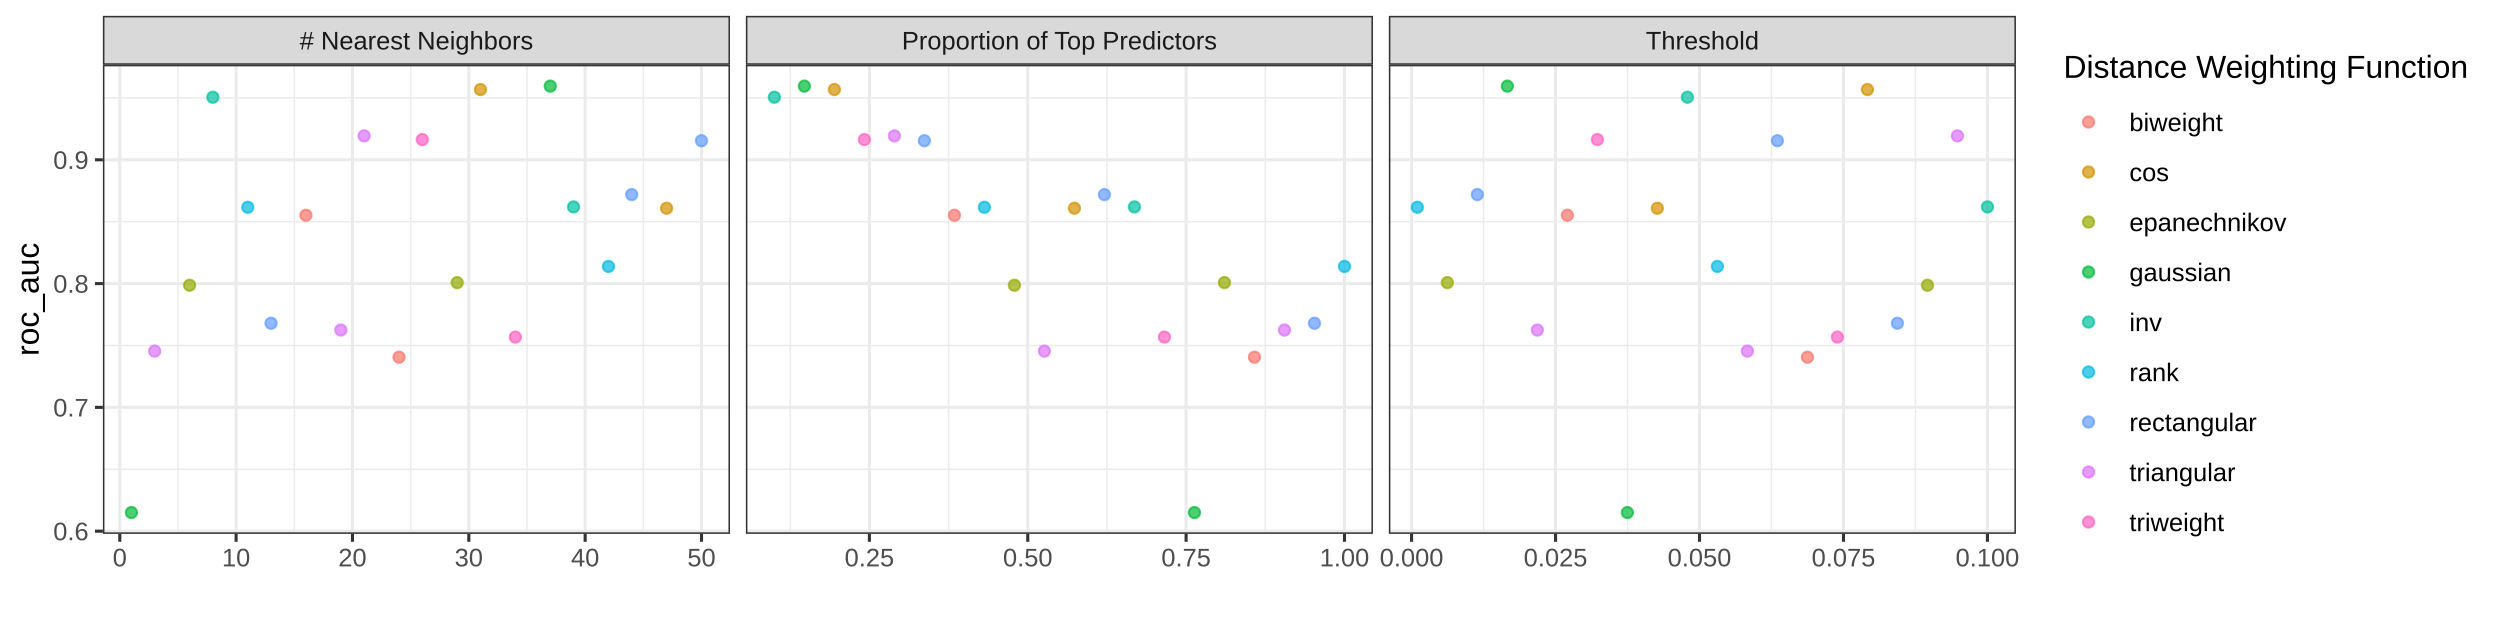
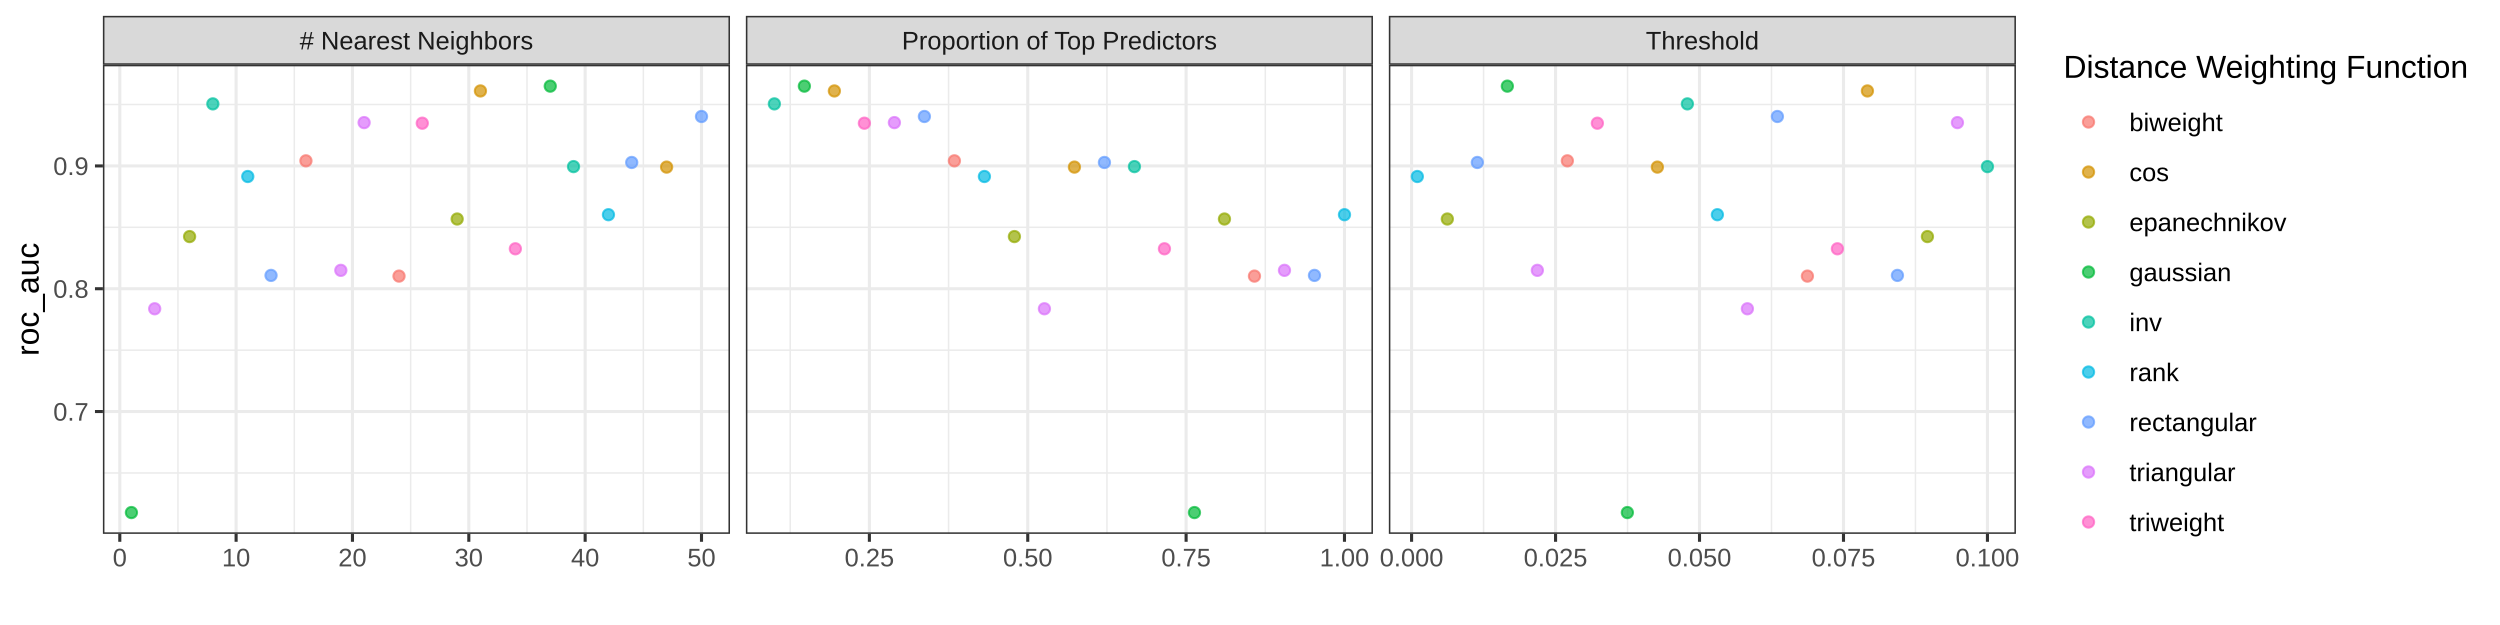
<svg xmlns="http://www.w3.org/2000/svg" width="864.00pt" height="216.00pt" viewBox="0 0 864.00 216.00">
  <g class="svglite">
    <defs>
      <style type="text/css">
    .svglite line, .svglite polyline, .svglite polygon, .svglite path, .svglite rect, .svglite circle {
      fill: none;
      stroke: #000000;
      stroke-linecap: round;
      stroke-linejoin: round;
      stroke-miterlimit: 10.00;
    }
    .svglite text {
      white-space: pre;
    }
    .svglite g.glyphgroup path {
      fill: inherit;
      stroke: none;
    }
  </style>
    </defs>
    <rect width="100%" height="100%" style="stroke: none; fill: none;" />
    <defs>
      <clipPath id="cpMC4wMHw4NjQuMDB8MC4wMHwyMTYuMDA=">
        <rect x="0.00" y="0.00" width="864.00" height="216.00" />
      </clipPath>
    </defs>
    <g clip-path="url(#cpMC4wMHw4NjQuMDB8MC4wMHwyMTYuMDA=)">
      <rect x="0.00" y="0.00" width="864.00" height="216.00" style="stroke-width: 1.07; stroke: #FFFFFF; fill: #FFFFFF;" />
    </g>
    <defs>
      <clipPath id="cpMzUuNTZ8MjUyLjI5fDIyLjQwfDE4NC41MA==">
        <rect x="35.56" y="22.40" width="216.73" height="162.11" />
      </clipPath>
    </defs>
    <g clip-path="url(#cpMzUuNTZ8MjUyLjI5fDIyLjQwfDE4NC41MA==)">
      <rect x="35.56" y="22.40" width="216.73" height="162.11" style="stroke-width: 1.07; stroke: none; fill: #FFFFFF;" />
-       <polyline points="35.56,162.18 252.29,162.18 " style="stroke-width: 0.53; stroke: #EBEBEB; stroke-linecap: butt;" />
-       <polyline points="35.56,119.40 252.29,119.40 " style="stroke-width: 0.53; stroke: #EBEBEB; stroke-linecap: butt;" />
-       <polyline points="35.56,76.62 252.29,76.62 " style="stroke-width: 0.53; stroke: #EBEBEB; stroke-linecap: butt;" />
-       <polyline points="35.56,33.84 252.29,33.84 " style="stroke-width: 0.53; stroke: #EBEBEB; stroke-linecap: butt;" />
+       <polyline points="35.56,163.46 252.29,163.46 " style="stroke-width: 0.53; stroke: #EBEBEB; stroke-linecap: butt;" />
+       <polyline points="35.56,121.01 252.29,121.01 " style="stroke-width: 0.53; stroke: #EBEBEB; stroke-linecap: butt;" />
+       <polyline points="35.56,78.56 252.29,78.56 " style="stroke-width: 0.53; stroke: #EBEBEB; stroke-linecap: butt;" />
+       <polyline points="35.56,36.11 252.29,36.11 " style="stroke-width: 0.53; stroke: #EBEBEB; stroke-linecap: butt;" />
      <polyline points="61.50,184.50 61.50,22.40 " style="stroke-width: 0.53; stroke: #EBEBEB; stroke-linecap: butt;" />
      <polyline points="101.71,184.50 101.71,22.40 " style="stroke-width: 0.53; stroke: #EBEBEB; stroke-linecap: butt;" />
      <polyline points="141.92,184.50 141.92,22.40 " style="stroke-width: 0.53; stroke: #EBEBEB; stroke-linecap: butt;" />
      <polyline points="182.13,184.50 182.13,22.40 " style="stroke-width: 0.53; stroke: #EBEBEB; stroke-linecap: butt;" />
      <polyline points="222.34,184.50 222.34,22.40 " style="stroke-width: 0.53; stroke: #EBEBEB; stroke-linecap: butt;" />
-       <polyline points="35.56,183.57 252.29,183.57 " style="stroke-width: 1.07; stroke: #EBEBEB; stroke-linecap: butt;" />
-       <polyline points="35.56,140.79 252.29,140.79 " style="stroke-width: 1.07; stroke: #EBEBEB; stroke-linecap: butt;" />
-       <polyline points="35.56,98.01 252.29,98.01 " style="stroke-width: 1.07; stroke: #EBEBEB; stroke-linecap: butt;" />
-       <polyline points="35.56,55.23 252.29,55.23 " style="stroke-width: 1.07; stroke: #EBEBEB; stroke-linecap: butt;" />
+       <polyline points="35.56,142.23 252.29,142.23 " style="stroke-width: 1.07; stroke: #EBEBEB; stroke-linecap: butt;" />
+       <polyline points="35.56,99.78 252.29,99.78 " style="stroke-width: 1.07; stroke: #EBEBEB; stroke-linecap: butt;" />
+       <polyline points="35.56,57.34 252.29,57.34 " style="stroke-width: 1.07; stroke: #EBEBEB; stroke-linecap: butt;" />
      <polyline points="41.40,184.50 41.40,22.40 " style="stroke-width: 1.07; stroke: #EBEBEB; stroke-linecap: butt;" />
      <polyline points="81.60,184.50 81.60,22.40 " style="stroke-width: 1.07; stroke: #EBEBEB; stroke-linecap: butt;" />
      <polyline points="121.81,184.50 121.81,22.40 " style="stroke-width: 1.07; stroke: #EBEBEB; stroke-linecap: butt;" />
      <polyline points="162.02,184.50 162.02,22.40 " style="stroke-width: 1.07; stroke: #EBEBEB; stroke-linecap: butt;" />
      <polyline points="202.23,184.50 202.23,22.40 " style="stroke-width: 1.07; stroke: #EBEBEB; stroke-linecap: butt;" />
      <polyline points="242.44,184.50 242.44,22.40 " style="stroke-width: 1.07; stroke: #EBEBEB; stroke-linecap: butt;" />
-       <circle cx="73.56" cy="33.60" r="1.95" style="stroke-width: 0.71; stroke: #00C19F; stroke-opacity: 0.70; fill: #00C19F; fill-opacity: 0.70;" />
+       <circle cx="73.56" cy="35.90" r="1.95" style="stroke-width: 0.71; stroke: #00C19F; stroke-opacity: 0.70; fill: #00C19F; fill-opacity: 0.70;" />
      <circle cx="190.17" cy="29.77" r="1.95" style="stroke-width: 0.71; stroke: #00BA38; stroke-opacity: 0.70; fill: #00BA38; fill-opacity: 0.70;" />
-       <circle cx="166.04" cy="30.94" r="1.95" style="stroke-width: 0.71; stroke: #D39200; stroke-opacity: 0.70; fill: #D39200; fill-opacity: 0.70;" />
-       <circle cx="145.94" cy="48.23" r="1.95" style="stroke-width: 0.71; stroke: #FF61C3; stroke-opacity: 0.70; fill: #FF61C3; fill-opacity: 0.70;" />
-       <circle cx="125.84" cy="46.96" r="1.95" style="stroke-width: 0.71; stroke: #DB72FB; stroke-opacity: 0.70; fill: #DB72FB; fill-opacity: 0.70;" />
-       <circle cx="242.44" cy="48.63" r="1.95" style="stroke-width: 0.71; stroke: #619CFF; stroke-opacity: 0.70; fill: #619CFF; fill-opacity: 0.70;" />
-       <circle cx="105.73" cy="74.38" r="1.95" style="stroke-width: 0.71; stroke: #F8766D; stroke-opacity: 0.70; fill: #F8766D; fill-opacity: 0.70;" />
-       <circle cx="85.63" cy="71.63" r="1.95" style="stroke-width: 0.71; stroke: #00B9E3; stroke-opacity: 0.70; fill: #00B9E3; fill-opacity: 0.70;" />
-       <circle cx="65.52" cy="98.58" r="1.95" style="stroke-width: 0.71; stroke: #93AA00; stroke-opacity: 0.70; fill: #93AA00; fill-opacity: 0.70;" />
-       <circle cx="53.46" cy="121.34" r="1.95" style="stroke-width: 0.71; stroke: #DB72FB; stroke-opacity: 0.70; fill: #DB72FB; fill-opacity: 0.70;" />
-       <circle cx="230.38" cy="71.96" r="1.95" style="stroke-width: 0.71; stroke: #D39200; stroke-opacity: 0.70; fill: #D39200; fill-opacity: 0.70;" />
-       <circle cx="218.32" cy="67.25" r="1.95" style="stroke-width: 0.71; stroke: #619CFF; stroke-opacity: 0.70; fill: #619CFF; fill-opacity: 0.70;" />
-       <circle cx="198.21" cy="71.51" r="1.95" style="stroke-width: 0.71; stroke: #00C19F; stroke-opacity: 0.70; fill: #00C19F; fill-opacity: 0.70;" />
-       <circle cx="178.11" cy="116.50" r="1.95" style="stroke-width: 0.71; stroke: #FF61C3; stroke-opacity: 0.70; fill: #FF61C3; fill-opacity: 0.70;" />
+       <circle cx="166.04" cy="31.43" r="1.95" style="stroke-width: 0.71; stroke: #D39200; stroke-opacity: 0.70; fill: #D39200; fill-opacity: 0.70;" />
+       <circle cx="145.94" cy="42.58" r="1.95" style="stroke-width: 0.71; stroke: #FF61C3; stroke-opacity: 0.70; fill: #FF61C3; fill-opacity: 0.70;" />
+       <circle cx="125.84" cy="42.37" r="1.95" style="stroke-width: 0.71; stroke: #DB72FB; stroke-opacity: 0.70; fill: #DB72FB; fill-opacity: 0.70;" />
+       <circle cx="242.44" cy="40.26" r="1.95" style="stroke-width: 0.71; stroke: #619CFF; stroke-opacity: 0.70; fill: #619CFF; fill-opacity: 0.70;" />
+       <circle cx="105.73" cy="55.58" r="1.95" style="stroke-width: 0.71; stroke: #F8766D; stroke-opacity: 0.70; fill: #F8766D; fill-opacity: 0.70;" />
+       <circle cx="85.63" cy="61.00" r="1.95" style="stroke-width: 0.71; stroke: #00B9E3; stroke-opacity: 0.70; fill: #00B9E3; fill-opacity: 0.70;" />
+       <circle cx="65.52" cy="81.76" r="1.95" style="stroke-width: 0.71; stroke: #93AA00; stroke-opacity: 0.70; fill: #93AA00; fill-opacity: 0.70;" />
+       <circle cx="53.46" cy="106.71" r="1.95" style="stroke-width: 0.71; stroke: #DB72FB; stroke-opacity: 0.70; fill: #DB72FB; fill-opacity: 0.70;" />
+       <circle cx="230.38" cy="57.75" r="1.95" style="stroke-width: 0.71; stroke: #D39200; stroke-opacity: 0.70; fill: #D39200; fill-opacity: 0.70;" />
+       <circle cx="218.32" cy="56.15" r="1.95" style="stroke-width: 0.71; stroke: #619CFF; stroke-opacity: 0.70; fill: #619CFF; fill-opacity: 0.70;" />
+       <circle cx="198.21" cy="57.58" r="1.95" style="stroke-width: 0.71; stroke: #00C19F; stroke-opacity: 0.70; fill: #00C19F; fill-opacity: 0.70;" />
+       <circle cx="178.11" cy="85.98" r="1.95" style="stroke-width: 0.71; stroke: #FF61C3; stroke-opacity: 0.70; fill: #FF61C3; fill-opacity: 0.70;" />
      <circle cx="45.42" cy="177.14" r="1.95" style="stroke-width: 0.71; stroke: #00BA38; stroke-opacity: 0.70; fill: #00BA38; fill-opacity: 0.70;" />
-       <circle cx="158.00" cy="97.67" r="1.95" style="stroke-width: 0.71; stroke: #93AA00; stroke-opacity: 0.70; fill: #93AA00; fill-opacity: 0.70;" />
-       <circle cx="137.90" cy="123.45" r="1.95" style="stroke-width: 0.71; stroke: #F8766D; stroke-opacity: 0.70; fill: #F8766D; fill-opacity: 0.70;" />
-       <circle cx="117.79" cy="114.06" r="1.95" style="stroke-width: 0.71; stroke: #DB72FB; stroke-opacity: 0.70; fill: #DB72FB; fill-opacity: 0.70;" />
-       <circle cx="93.67" cy="111.71" r="1.95" style="stroke-width: 0.71; stroke: #619CFF; stroke-opacity: 0.70; fill: #619CFF; fill-opacity: 0.70;" />
-       <circle cx="210.28" cy="92.08" r="1.95" style="stroke-width: 0.71; stroke: #00B9E3; stroke-opacity: 0.70; fill: #00B9E3; fill-opacity: 0.70;" />
+       <circle cx="158.00" cy="75.69" r="1.95" style="stroke-width: 0.71; stroke: #93AA00; stroke-opacity: 0.70; fill: #93AA00; fill-opacity: 0.70;" />
+       <circle cx="137.90" cy="95.42" r="1.95" style="stroke-width: 0.71; stroke: #F8766D; stroke-opacity: 0.70; fill: #F8766D; fill-opacity: 0.70;" />
+       <circle cx="117.79" cy="93.43" r="1.95" style="stroke-width: 0.71; stroke: #DB72FB; stroke-opacity: 0.70; fill: #DB72FB; fill-opacity: 0.70;" />
+       <circle cx="93.67" cy="95.18" r="1.95" style="stroke-width: 0.71; stroke: #619CFF; stroke-opacity: 0.70; fill: #619CFF; fill-opacity: 0.70;" />
+       <circle cx="210.28" cy="74.20" r="1.95" style="stroke-width: 0.71; stroke: #00B9E3; stroke-opacity: 0.70; fill: #00B9E3; fill-opacity: 0.70;" />
      <rect x="35.56" y="22.40" width="216.73" height="162.11" style="stroke-width: 1.07; stroke: #333333;" />
    </g>
    <g clip-path="url(#cpMC4wMHw4NjQuMDB8MC4wMHwyMTYuMDA=)">
</g>
    <defs>
      <clipPath id="cpMjU3Ljc3fDQ3NC41MHwyMi40MHwxODQuNTA=">
        <rect x="257.77" y="22.40" width="216.73" height="162.11" />
      </clipPath>
    </defs>
    <g clip-path="url(#cpMjU3Ljc3fDQ3NC41MHwyMi40MHwxODQuNTA=)">
      <rect x="257.77" y="22.40" width="216.73" height="162.11" style="stroke-width: 1.07; stroke: none; fill: #FFFFFF;" />
-       <polyline points="257.77,162.18 474.50,162.18 " style="stroke-width: 0.53; stroke: #EBEBEB; stroke-linecap: butt;" />
-       <polyline points="257.77,119.40 474.50,119.40 " style="stroke-width: 0.53; stroke: #EBEBEB; stroke-linecap: butt;" />
-       <polyline points="257.77,76.62 474.50,76.62 " style="stroke-width: 0.53; stroke: #EBEBEB; stroke-linecap: butt;" />
-       <polyline points="257.77,33.84 474.50,33.84 " style="stroke-width: 0.53; stroke: #EBEBEB; stroke-linecap: butt;" />
+       <polyline points="257.77,163.46 474.50,163.46 " style="stroke-width: 0.53; stroke: #EBEBEB; stroke-linecap: butt;" />
+       <polyline points="257.77,121.01 474.50,121.01 " style="stroke-width: 0.53; stroke: #EBEBEB; stroke-linecap: butt;" />
+       <polyline points="257.77,78.56 474.50,78.56 " style="stroke-width: 0.53; stroke: #EBEBEB; stroke-linecap: butt;" />
+       <polyline points="257.77,36.11 474.50,36.11 " style="stroke-width: 0.53; stroke: #EBEBEB; stroke-linecap: butt;" />
      <polyline points="273.10,184.50 273.10,22.40 " style="stroke-width: 0.53; stroke: #EBEBEB; stroke-linecap: butt;" />
      <polyline points="327.83,184.50 327.83,22.40 " style="stroke-width: 0.53; stroke: #EBEBEB; stroke-linecap: butt;" />
      <polyline points="382.56,184.50 382.56,22.40 " style="stroke-width: 0.53; stroke: #EBEBEB; stroke-linecap: butt;" />
      <polyline points="437.29,184.50 437.29,22.40 " style="stroke-width: 0.53; stroke: #EBEBEB; stroke-linecap: butt;" />
-       <polyline points="257.77,183.57 474.50,183.57 " style="stroke-width: 1.07; stroke: #EBEBEB; stroke-linecap: butt;" />
-       <polyline points="257.77,140.79 474.50,140.79 " style="stroke-width: 1.07; stroke: #EBEBEB; stroke-linecap: butt;" />
-       <polyline points="257.77,98.01 474.50,98.01 " style="stroke-width: 1.07; stroke: #EBEBEB; stroke-linecap: butt;" />
-       <polyline points="257.77,55.23 474.50,55.23 " style="stroke-width: 1.07; stroke: #EBEBEB; stroke-linecap: butt;" />
+       <polyline points="257.77,142.23 474.50,142.23 " style="stroke-width: 1.07; stroke: #EBEBEB; stroke-linecap: butt;" />
+       <polyline points="257.77,99.78 474.50,99.78 " style="stroke-width: 1.07; stroke: #EBEBEB; stroke-linecap: butt;" />
+       <polyline points="257.77,57.34 474.50,57.34 " style="stroke-width: 1.07; stroke: #EBEBEB; stroke-linecap: butt;" />
      <polyline points="300.46,184.50 300.46,22.40 " style="stroke-width: 1.07; stroke: #EBEBEB; stroke-linecap: butt;" />
      <polyline points="355.19,184.50 355.19,22.40 " style="stroke-width: 1.07; stroke: #EBEBEB; stroke-linecap: butt;" />
      <polyline points="409.92,184.50 409.92,22.40 " style="stroke-width: 1.07; stroke: #EBEBEB; stroke-linecap: butt;" />
      <polyline points="464.65,184.50 464.65,22.40 " style="stroke-width: 1.07; stroke: #EBEBEB; stroke-linecap: butt;" />
-       <circle cx="267.62" cy="33.60" r="1.95" style="stroke-width: 0.71; stroke: #00C19F; stroke-opacity: 0.70; fill: #00C19F; fill-opacity: 0.70;" />
+       <circle cx="267.62" cy="35.90" r="1.95" style="stroke-width: 0.71; stroke: #00C19F; stroke-opacity: 0.70; fill: #00C19F; fill-opacity: 0.70;" />
      <circle cx="277.99" cy="29.77" r="1.95" style="stroke-width: 0.71; stroke: #00BA38; stroke-opacity: 0.70; fill: #00BA38; fill-opacity: 0.70;" />
-       <circle cx="288.36" cy="30.94" r="1.95" style="stroke-width: 0.71; stroke: #D39200; stroke-opacity: 0.70; fill: #D39200; fill-opacity: 0.70;" />
-       <circle cx="298.73" cy="48.23" r="1.95" style="stroke-width: 0.71; stroke: #FF61C3; stroke-opacity: 0.70; fill: #FF61C3; fill-opacity: 0.70;" />
-       <circle cx="309.10" cy="46.96" r="1.95" style="stroke-width: 0.71; stroke: #DB72FB; stroke-opacity: 0.70; fill: #DB72FB; fill-opacity: 0.70;" />
-       <circle cx="319.47" cy="48.63" r="1.95" style="stroke-width: 0.71; stroke: #619CFF; stroke-opacity: 0.70; fill: #619CFF; fill-opacity: 0.70;" />
-       <circle cx="329.84" cy="74.38" r="1.95" style="stroke-width: 0.71; stroke: #F8766D; stroke-opacity: 0.70; fill: #F8766D; fill-opacity: 0.70;" />
-       <circle cx="340.21" cy="71.63" r="1.95" style="stroke-width: 0.71; stroke: #00B9E3; stroke-opacity: 0.70; fill: #00B9E3; fill-opacity: 0.70;" />
-       <circle cx="350.58" cy="98.58" r="1.95" style="stroke-width: 0.71; stroke: #93AA00; stroke-opacity: 0.70; fill: #93AA00; fill-opacity: 0.70;" />
-       <circle cx="360.95" cy="121.34" r="1.95" style="stroke-width: 0.71; stroke: #DB72FB; stroke-opacity: 0.70; fill: #DB72FB; fill-opacity: 0.70;" />
-       <circle cx="371.32" cy="71.96" r="1.95" style="stroke-width: 0.71; stroke: #D39200; stroke-opacity: 0.70; fill: #D39200; fill-opacity: 0.70;" />
-       <circle cx="381.69" cy="67.25" r="1.95" style="stroke-width: 0.71; stroke: #619CFF; stroke-opacity: 0.70; fill: #619CFF; fill-opacity: 0.70;" />
-       <circle cx="392.06" cy="71.51" r="1.95" style="stroke-width: 0.71; stroke: #00C19F; stroke-opacity: 0.70; fill: #00C19F; fill-opacity: 0.70;" />
-       <circle cx="402.43" cy="116.50" r="1.95" style="stroke-width: 0.71; stroke: #FF61C3; stroke-opacity: 0.70; fill: #FF61C3; fill-opacity: 0.70;" />
+       <circle cx="288.36" cy="31.43" r="1.95" style="stroke-width: 0.71; stroke: #D39200; stroke-opacity: 0.70; fill: #D39200; fill-opacity: 0.70;" />
+       <circle cx="298.73" cy="42.58" r="1.95" style="stroke-width: 0.71; stroke: #FF61C3; stroke-opacity: 0.70; fill: #FF61C3; fill-opacity: 0.70;" />
+       <circle cx="309.10" cy="42.37" r="1.95" style="stroke-width: 0.71; stroke: #DB72FB; stroke-opacity: 0.70; fill: #DB72FB; fill-opacity: 0.70;" />
+       <circle cx="319.47" cy="40.26" r="1.95" style="stroke-width: 0.71; stroke: #619CFF; stroke-opacity: 0.70; fill: #619CFF; fill-opacity: 0.70;" />
+       <circle cx="329.84" cy="55.58" r="1.95" style="stroke-width: 0.71; stroke: #F8766D; stroke-opacity: 0.70; fill: #F8766D; fill-opacity: 0.70;" />
+       <circle cx="340.21" cy="61.00" r="1.95" style="stroke-width: 0.71; stroke: #00B9E3; stroke-opacity: 0.70; fill: #00B9E3; fill-opacity: 0.70;" />
+       <circle cx="350.58" cy="81.76" r="1.95" style="stroke-width: 0.71; stroke: #93AA00; stroke-opacity: 0.70; fill: #93AA00; fill-opacity: 0.70;" />
+       <circle cx="360.95" cy="106.71" r="1.95" style="stroke-width: 0.71; stroke: #DB72FB; stroke-opacity: 0.70; fill: #DB72FB; fill-opacity: 0.70;" />
+       <circle cx="371.32" cy="57.75" r="1.95" style="stroke-width: 0.71; stroke: #D39200; stroke-opacity: 0.70; fill: #D39200; fill-opacity: 0.70;" />
+       <circle cx="381.69" cy="56.15" r="1.95" style="stroke-width: 0.71; stroke: #619CFF; stroke-opacity: 0.70; fill: #619CFF; fill-opacity: 0.70;" />
+       <circle cx="392.06" cy="57.58" r="1.95" style="stroke-width: 0.71; stroke: #00C19F; stroke-opacity: 0.70; fill: #00C19F; fill-opacity: 0.70;" />
+       <circle cx="402.43" cy="85.98" r="1.95" style="stroke-width: 0.71; stroke: #FF61C3; stroke-opacity: 0.70; fill: #FF61C3; fill-opacity: 0.70;" />
      <circle cx="412.80" cy="177.14" r="1.95" style="stroke-width: 0.71; stroke: #00BA38; stroke-opacity: 0.70; fill: #00BA38; fill-opacity: 0.70;" />
-       <circle cx="423.17" cy="97.67" r="1.95" style="stroke-width: 0.71; stroke: #93AA00; stroke-opacity: 0.70; fill: #93AA00; fill-opacity: 0.70;" />
-       <circle cx="433.54" cy="123.45" r="1.95" style="stroke-width: 0.71; stroke: #F8766D; stroke-opacity: 0.70; fill: #F8766D; fill-opacity: 0.70;" />
-       <circle cx="443.91" cy="114.06" r="1.95" style="stroke-width: 0.71; stroke: #DB72FB; stroke-opacity: 0.70; fill: #DB72FB; fill-opacity: 0.70;" />
-       <circle cx="454.28" cy="111.71" r="1.95" style="stroke-width: 0.71; stroke: #619CFF; stroke-opacity: 0.70; fill: #619CFF; fill-opacity: 0.70;" />
-       <circle cx="464.65" cy="92.08" r="1.95" style="stroke-width: 0.71; stroke: #00B9E3; stroke-opacity: 0.70; fill: #00B9E3; fill-opacity: 0.70;" />
+       <circle cx="423.17" cy="75.69" r="1.95" style="stroke-width: 0.71; stroke: #93AA00; stroke-opacity: 0.70; fill: #93AA00; fill-opacity: 0.70;" />
+       <circle cx="433.54" cy="95.42" r="1.95" style="stroke-width: 0.71; stroke: #F8766D; stroke-opacity: 0.70; fill: #F8766D; fill-opacity: 0.70;" />
+       <circle cx="443.91" cy="93.43" r="1.95" style="stroke-width: 0.71; stroke: #DB72FB; stroke-opacity: 0.70; fill: #DB72FB; fill-opacity: 0.70;" />
+       <circle cx="454.28" cy="95.18" r="1.95" style="stroke-width: 0.71; stroke: #619CFF; stroke-opacity: 0.70; fill: #619CFF; fill-opacity: 0.70;" />
+       <circle cx="464.65" cy="74.20" r="1.95" style="stroke-width: 0.71; stroke: #00B9E3; stroke-opacity: 0.70; fill: #00B9E3; fill-opacity: 0.70;" />
      <rect x="257.77" y="22.40" width="216.73" height="162.11" style="stroke-width: 1.07; stroke: #333333;" />
    </g>
    <g clip-path="url(#cpMC4wMHw4NjQuMDB8MC4wMHwyMTYuMDA=)">
</g>
    <defs>
      <clipPath id="cpNDc5Ljk4fDY5Ni43MXwyMi40MHwxODQuNTA=">
        <rect x="479.98" y="22.40" width="216.73" height="162.11" />
      </clipPath>
    </defs>
    <g clip-path="url(#cpNDc5Ljk4fDY5Ni43MXwyMi40MHwxODQuNTA=)">
      <rect x="479.98" y="22.40" width="216.73" height="162.11" style="stroke-width: 1.07; stroke: none; fill: #FFFFFF;" />
-       <polyline points="479.98,162.18 696.71,162.18 " style="stroke-width: 0.53; stroke: #EBEBEB; stroke-linecap: butt;" />
-       <polyline points="479.98,119.40 696.71,119.40 " style="stroke-width: 0.53; stroke: #EBEBEB; stroke-linecap: butt;" />
-       <polyline points="479.98,76.62 696.71,76.62 " style="stroke-width: 0.53; stroke: #EBEBEB; stroke-linecap: butt;" />
-       <polyline points="479.98,33.84 696.71,33.84 " style="stroke-width: 0.53; stroke: #EBEBEB; stroke-linecap: butt;" />
+       <polyline points="479.98,163.46 696.71,163.46 " style="stroke-width: 0.53; stroke: #EBEBEB; stroke-linecap: butt;" />
+       <polyline points="479.98,121.01 696.71,121.01 " style="stroke-width: 0.53; stroke: #EBEBEB; stroke-linecap: butt;" />
+       <polyline points="479.98,78.56 696.71,78.56 " style="stroke-width: 0.53; stroke: #EBEBEB; stroke-linecap: butt;" />
+       <polyline points="479.98,36.11 696.71,36.11 " style="stroke-width: 0.53; stroke: #EBEBEB; stroke-linecap: butt;" />
      <polyline points="512.72,184.50 512.72,22.40 " style="stroke-width: 0.53; stroke: #EBEBEB; stroke-linecap: butt;" />
      <polyline points="562.48,184.50 562.48,22.40 " style="stroke-width: 0.53; stroke: #EBEBEB; stroke-linecap: butt;" />
      <polyline points="612.23,184.50 612.23,22.40 " style="stroke-width: 0.53; stroke: #EBEBEB; stroke-linecap: butt;" />
      <polyline points="661.98,184.50 661.98,22.40 " style="stroke-width: 0.53; stroke: #EBEBEB; stroke-linecap: butt;" />
-       <polyline points="479.98,183.57 696.71,183.57 " style="stroke-width: 1.07; stroke: #EBEBEB; stroke-linecap: butt;" />
-       <polyline points="479.98,140.79 696.71,140.79 " style="stroke-width: 1.07; stroke: #EBEBEB; stroke-linecap: butt;" />
-       <polyline points="479.98,98.01 696.71,98.01 " style="stroke-width: 1.07; stroke: #EBEBEB; stroke-linecap: butt;" />
-       <polyline points="479.98,55.23 696.71,55.23 " style="stroke-width: 1.07; stroke: #EBEBEB; stroke-linecap: butt;" />
+       <polyline points="479.98,142.23 696.71,142.23 " style="stroke-width: 1.07; stroke: #EBEBEB; stroke-linecap: butt;" />
+       <polyline points="479.98,99.78 696.71,99.78 " style="stroke-width: 1.07; stroke: #EBEBEB; stroke-linecap: butt;" />
+       <polyline points="479.98,57.34 696.71,57.34 " style="stroke-width: 1.07; stroke: #EBEBEB; stroke-linecap: butt;" />
      <polyline points="487.84,184.50 487.84,22.40 " style="stroke-width: 1.07; stroke: #EBEBEB; stroke-linecap: butt;" />
      <polyline points="537.60,184.50 537.60,22.40 " style="stroke-width: 1.07; stroke: #EBEBEB; stroke-linecap: butt;" />
      <polyline points="587.35,184.50 587.35,22.40 " style="stroke-width: 1.07; stroke: #EBEBEB; stroke-linecap: butt;" />
      <polyline points="637.11,184.50 637.11,22.40 " style="stroke-width: 1.07; stroke: #EBEBEB; stroke-linecap: butt;" />
      <polyline points="686.86,184.50 686.86,22.40 " style="stroke-width: 1.07; stroke: #EBEBEB; stroke-linecap: butt;" />
-       <circle cx="583.16" cy="33.60" r="1.95" style="stroke-width: 0.71; stroke: #00C19F; stroke-opacity: 0.70; fill: #00C19F; fill-opacity: 0.70;" />
+       <circle cx="583.16" cy="35.90" r="1.95" style="stroke-width: 0.71; stroke: #00C19F; stroke-opacity: 0.70; fill: #00C19F; fill-opacity: 0.70;" />
      <circle cx="520.94" cy="29.77" r="1.95" style="stroke-width: 0.71; stroke: #00BA38; stroke-opacity: 0.70; fill: #00BA38; fill-opacity: 0.70;" />
-       <circle cx="645.38" cy="30.94" r="1.95" style="stroke-width: 0.71; stroke: #D39200; stroke-opacity: 0.70; fill: #D39200; fill-opacity: 0.70;" />
-       <circle cx="552.05" cy="48.23" r="1.95" style="stroke-width: 0.71; stroke: #FF61C3; stroke-opacity: 0.70; fill: #FF61C3; fill-opacity: 0.70;" />
-       <circle cx="676.49" cy="46.96" r="1.95" style="stroke-width: 0.71; stroke: #DB72FB; stroke-opacity: 0.70; fill: #DB72FB; fill-opacity: 0.70;" />
-       <circle cx="614.27" cy="48.63" r="1.95" style="stroke-width: 0.71; stroke: #619CFF; stroke-opacity: 0.70; fill: #619CFF; fill-opacity: 0.70;" />
-       <circle cx="541.68" cy="74.38" r="1.95" style="stroke-width: 0.71; stroke: #F8766D; stroke-opacity: 0.70; fill: #F8766D; fill-opacity: 0.70;" />
-       <circle cx="489.83" cy="71.63" r="1.95" style="stroke-width: 0.71; stroke: #00B9E3; stroke-opacity: 0.70; fill: #00B9E3; fill-opacity: 0.70;" />
-       <circle cx="666.12" cy="98.58" r="1.95" style="stroke-width: 0.71; stroke: #93AA00; stroke-opacity: 0.70; fill: #93AA00; fill-opacity: 0.70;" />
-       <circle cx="603.90" cy="121.34" r="1.95" style="stroke-width: 0.71; stroke: #DB72FB; stroke-opacity: 0.70; fill: #DB72FB; fill-opacity: 0.70;" />
-       <circle cx="572.79" cy="71.96" r="1.95" style="stroke-width: 0.71; stroke: #D39200; stroke-opacity: 0.70; fill: #D39200; fill-opacity: 0.70;" />
-       <circle cx="510.57" cy="67.25" r="1.95" style="stroke-width: 0.71; stroke: #619CFF; stroke-opacity: 0.70; fill: #619CFF; fill-opacity: 0.70;" />
-       <circle cx="686.86" cy="71.51" r="1.95" style="stroke-width: 0.71; stroke: #00C19F; stroke-opacity: 0.70; fill: #00C19F; fill-opacity: 0.70;" />
-       <circle cx="635.01" cy="116.50" r="1.95" style="stroke-width: 0.71; stroke: #FF61C3; stroke-opacity: 0.70; fill: #FF61C3; fill-opacity: 0.70;" />
+       <circle cx="645.38" cy="31.43" r="1.95" style="stroke-width: 0.71; stroke: #D39200; stroke-opacity: 0.70; fill: #D39200; fill-opacity: 0.70;" />
+       <circle cx="552.05" cy="42.58" r="1.95" style="stroke-width: 0.71; stroke: #FF61C3; stroke-opacity: 0.70; fill: #FF61C3; fill-opacity: 0.70;" />
+       <circle cx="676.49" cy="42.37" r="1.95" style="stroke-width: 0.71; stroke: #DB72FB; stroke-opacity: 0.70; fill: #DB72FB; fill-opacity: 0.70;" />
+       <circle cx="614.27" cy="40.26" r="1.95" style="stroke-width: 0.71; stroke: #619CFF; stroke-opacity: 0.70; fill: #619CFF; fill-opacity: 0.70;" />
+       <circle cx="541.68" cy="55.58" r="1.95" style="stroke-width: 0.71; stroke: #F8766D; stroke-opacity: 0.70; fill: #F8766D; fill-opacity: 0.70;" />
+       <circle cx="489.83" cy="61.00" r="1.95" style="stroke-width: 0.71; stroke: #00B9E3; stroke-opacity: 0.70; fill: #00B9E3; fill-opacity: 0.70;" />
+       <circle cx="666.12" cy="81.76" r="1.95" style="stroke-width: 0.71; stroke: #93AA00; stroke-opacity: 0.70; fill: #93AA00; fill-opacity: 0.70;" />
+       <circle cx="603.90" cy="106.71" r="1.95" style="stroke-width: 0.71; stroke: #DB72FB; stroke-opacity: 0.70; fill: #DB72FB; fill-opacity: 0.70;" />
+       <circle cx="572.79" cy="57.75" r="1.95" style="stroke-width: 0.71; stroke: #D39200; stroke-opacity: 0.70; fill: #D39200; fill-opacity: 0.70;" />
+       <circle cx="510.57" cy="56.15" r="1.95" style="stroke-width: 0.71; stroke: #619CFF; stroke-opacity: 0.70; fill: #619CFF; fill-opacity: 0.70;" />
+       <circle cx="686.86" cy="57.58" r="1.95" style="stroke-width: 0.71; stroke: #00C19F; stroke-opacity: 0.70; fill: #00C19F; fill-opacity: 0.70;" />
+       <circle cx="635.01" cy="85.98" r="1.95" style="stroke-width: 0.71; stroke: #FF61C3; stroke-opacity: 0.70; fill: #FF61C3; fill-opacity: 0.70;" />
      <circle cx="562.42" cy="177.14" r="1.95" style="stroke-width: 0.71; stroke: #00BA38; stroke-opacity: 0.70; fill: #00BA38; fill-opacity: 0.70;" />
-       <circle cx="500.20" cy="97.67" r="1.95" style="stroke-width: 0.71; stroke: #93AA00; stroke-opacity: 0.70; fill: #93AA00; fill-opacity: 0.70;" />
-       <circle cx="624.64" cy="123.45" r="1.95" style="stroke-width: 0.71; stroke: #F8766D; stroke-opacity: 0.70; fill: #F8766D; fill-opacity: 0.70;" />
-       <circle cx="531.31" cy="114.06" r="1.95" style="stroke-width: 0.71; stroke: #DB72FB; stroke-opacity: 0.70; fill: #DB72FB; fill-opacity: 0.70;" />
-       <circle cx="655.75" cy="111.71" r="1.95" style="stroke-width: 0.71; stroke: #619CFF; stroke-opacity: 0.70; fill: #619CFF; fill-opacity: 0.70;" />
-       <circle cx="593.53" cy="92.08" r="1.95" style="stroke-width: 0.71; stroke: #00B9E3; stroke-opacity: 0.70; fill: #00B9E3; fill-opacity: 0.70;" />
+       <circle cx="500.20" cy="75.69" r="1.95" style="stroke-width: 0.71; stroke: #93AA00; stroke-opacity: 0.70; fill: #93AA00; fill-opacity: 0.70;" />
+       <circle cx="624.64" cy="95.42" r="1.95" style="stroke-width: 0.71; stroke: #F8766D; stroke-opacity: 0.70; fill: #F8766D; fill-opacity: 0.70;" />
+       <circle cx="531.31" cy="93.43" r="1.95" style="stroke-width: 0.71; stroke: #DB72FB; stroke-opacity: 0.70; fill: #DB72FB; fill-opacity: 0.70;" />
+       <circle cx="655.75" cy="95.18" r="1.95" style="stroke-width: 0.71; stroke: #619CFF; stroke-opacity: 0.70; fill: #619CFF; fill-opacity: 0.70;" />
+       <circle cx="593.53" cy="74.20" r="1.95" style="stroke-width: 0.71; stroke: #00B9E3; stroke-opacity: 0.70; fill: #00B9E3; fill-opacity: 0.70;" />
      <rect x="479.98" y="22.40" width="216.73" height="162.11" style="stroke-width: 1.07; stroke: #333333;" />
    </g>
    <g clip-path="url(#cpMC4wMHw4NjQuMDB8MC4wMHwyMTYuMDA=)">
</g>
    <defs>
      <clipPath id="cpMzUuNTZ8MjUyLjI5fDUuNDh8MjIuNDA=">
        <rect x="35.56" y="5.48" width="216.73" height="16.92" />
      </clipPath>
    </defs>
    <g clip-path="url(#cpMzUuNTZ8MjUyLjI5fDUuNDh8MjIuNDA=)">
      <rect x="35.56" y="5.48" width="216.73" height="16.92" style="stroke-width: 1.07; stroke: #333333; fill: #D9D9D9;" />
      <text x="143.93" y="17.09" text-anchor="middle" style="font-size: 8.80px;fill: #1A1A1A; font-family: &quot;Arial&quot;;" textLength="80.66px" lengthAdjust="spacingAndGlyphs"># Nearest Neighbors</text>
    </g>
    <g clip-path="url(#cpMC4wMHw4NjQuMDB8MC4wMHwyMTYuMDA=)">
</g>
    <defs>
      <clipPath id="cpMjU3Ljc3fDQ3NC41MHw1LjQ4fDIyLjQw">
        <rect x="257.77" y="5.48" width="216.73" height="16.92" />
      </clipPath>
    </defs>
    <g clip-path="url(#cpMjU3Ljc3fDQ3NC41MHw1LjQ4fDIyLjQw)">
      <rect x="257.77" y="5.48" width="216.73" height="16.92" style="stroke-width: 1.07; stroke: #333333; fill: #D9D9D9;" />
      <text x="366.14" y="17.09" text-anchor="middle" style="font-size: 8.80px;fill: #1A1A1A; font-family: &quot;Arial&quot;;" textLength="108.83px" lengthAdjust="spacingAndGlyphs">Proportion of Top Predictors</text>
    </g>
    <g clip-path="url(#cpMC4wMHw4NjQuMDB8MC4wMHwyMTYuMDA=)">
</g>
    <defs>
      <clipPath id="cpNDc5Ljk4fDY5Ni43MXw1LjQ4fDIyLjQw">
        <rect x="479.98" y="5.48" width="216.73" height="16.92" />
      </clipPath>
    </defs>
    <g clip-path="url(#cpNDc5Ljk4fDY5Ni43MXw1LjQ4fDIyLjQw)">
      <rect x="479.98" y="5.48" width="216.73" height="16.92" style="stroke-width: 1.07; stroke: #333333; fill: #D9D9D9;" />
      <text x="588.35" y="17.09" text-anchor="middle" style="font-size: 8.80px;fill: #1A1A1A; font-family: &quot;Arial&quot;;" textLength="39.11px" lengthAdjust="spacingAndGlyphs">Threshold</text>
    </g>
    <g clip-path="url(#cpMC4wMHw4NjQuMDB8MC4wMHwyMTYuMDA=)">
      <polyline points="41.40,187.24 41.40,184.50 " style="stroke-width: 1.07; stroke: #333333; stroke-linecap: butt;" />
      <polyline points="81.60,187.24 81.60,184.50 " style="stroke-width: 1.07; stroke: #333333; stroke-linecap: butt;" />
      <polyline points="121.81,187.24 121.81,184.50 " style="stroke-width: 1.07; stroke: #333333; stroke-linecap: butt;" />
      <polyline points="162.02,187.24 162.02,184.50 " style="stroke-width: 1.07; stroke: #333333; stroke-linecap: butt;" />
      <polyline points="202.23,187.24 202.23,184.50 " style="stroke-width: 1.07; stroke: #333333; stroke-linecap: butt;" />
      <polyline points="242.44,187.24 242.44,184.50 " style="stroke-width: 1.07; stroke: #333333; stroke-linecap: butt;" />
      <text x="41.40" y="195.74" text-anchor="middle" style="font-size: 8.80px;fill: #4D4D4D; font-family: &quot;Arial&quot;;" textLength="4.89px" lengthAdjust="spacingAndGlyphs">0</text>
      <text x="81.60" y="195.74" text-anchor="middle" style="font-size: 8.80px;fill: #4D4D4D; font-family: &quot;Arial&quot;;" textLength="9.78px" lengthAdjust="spacingAndGlyphs">10</text>
      <text x="121.81" y="195.74" text-anchor="middle" style="font-size: 8.80px;fill: #4D4D4D; font-family: &quot;Arial&quot;;" textLength="9.78px" lengthAdjust="spacingAndGlyphs">20</text>
      <text x="162.02" y="195.74" text-anchor="middle" style="font-size: 8.80px;fill: #4D4D4D; font-family: &quot;Arial&quot;;" textLength="9.78px" lengthAdjust="spacingAndGlyphs">30</text>
      <text x="202.23" y="195.74" text-anchor="middle" style="font-size: 8.80px;fill: #4D4D4D; font-family: &quot;Arial&quot;;" textLength="9.78px" lengthAdjust="spacingAndGlyphs">40</text>
      <text x="242.44" y="195.74" text-anchor="middle" style="font-size: 8.80px;fill: #4D4D4D; font-family: &quot;Arial&quot;;" textLength="9.78px" lengthAdjust="spacingAndGlyphs">50</text>
      <polyline points="300.46,187.24 300.46,184.50 " style="stroke-width: 1.07; stroke: #333333; stroke-linecap: butt;" />
      <polyline points="355.19,187.24 355.19,184.50 " style="stroke-width: 1.07; stroke: #333333; stroke-linecap: butt;" />
      <polyline points="409.92,187.24 409.92,184.50 " style="stroke-width: 1.07; stroke: #333333; stroke-linecap: butt;" />
      <polyline points="464.65,187.24 464.65,184.50 " style="stroke-width: 1.07; stroke: #333333; stroke-linecap: butt;" />
      <text x="300.46" y="195.74" text-anchor="middle" style="font-size: 8.80px;fill: #4D4D4D; font-family: &quot;Arial&quot;;" textLength="17.11px" lengthAdjust="spacingAndGlyphs">0.25</text>
      <text x="355.19" y="195.74" text-anchor="middle" style="font-size: 8.80px;fill: #4D4D4D; font-family: &quot;Arial&quot;;" textLength="17.11px" lengthAdjust="spacingAndGlyphs">0.50</text>
      <text x="409.92" y="195.74" text-anchor="middle" style="font-size: 8.80px;fill: #4D4D4D; font-family: &quot;Arial&quot;;" textLength="17.11px" lengthAdjust="spacingAndGlyphs">0.75</text>
      <text x="464.65" y="195.74" text-anchor="middle" style="font-size: 8.80px;fill: #4D4D4D; font-family: &quot;Arial&quot;;" textLength="17.11px" lengthAdjust="spacingAndGlyphs">1.00</text>
      <polyline points="487.84,187.24 487.84,184.50 " style="stroke-width: 1.07; stroke: #333333; stroke-linecap: butt;" />
      <polyline points="537.60,187.24 537.60,184.50 " style="stroke-width: 1.07; stroke: #333333; stroke-linecap: butt;" />
      <polyline points="587.35,187.24 587.35,184.50 " style="stroke-width: 1.07; stroke: #333333; stroke-linecap: butt;" />
      <polyline points="637.11,187.24 637.11,184.50 " style="stroke-width: 1.07; stroke: #333333; stroke-linecap: butt;" />
      <polyline points="686.86,187.24 686.86,184.50 " style="stroke-width: 1.07; stroke: #333333; stroke-linecap: butt;" />
      <text x="487.84" y="195.74" text-anchor="middle" style="font-size: 8.80px;fill: #4D4D4D; font-family: &quot;Arial&quot;;" textLength="22.00px" lengthAdjust="spacingAndGlyphs">0.000</text>
      <text x="537.60" y="195.74" text-anchor="middle" style="font-size: 8.80px;fill: #4D4D4D; font-family: &quot;Arial&quot;;" textLength="22.00px" lengthAdjust="spacingAndGlyphs">0.025</text>
      <text x="587.35" y="195.74" text-anchor="middle" style="font-size: 8.80px;fill: #4D4D4D; font-family: &quot;Arial&quot;;" textLength="22.00px" lengthAdjust="spacingAndGlyphs">0.050</text>
      <text x="637.11" y="195.74" text-anchor="middle" style="font-size: 8.80px;fill: #4D4D4D; font-family: &quot;Arial&quot;;" textLength="22.00px" lengthAdjust="spacingAndGlyphs">0.075</text>
      <text x="686.86" y="195.74" text-anchor="middle" style="font-size: 8.80px;fill: #4D4D4D; font-family: &quot;Arial&quot;;" textLength="22.00px" lengthAdjust="spacingAndGlyphs">0.100</text>
-       <text x="30.63" y="186.72" text-anchor="end" style="font-size: 8.80px;fill: #4D4D4D; font-family: &quot;Arial&quot;;" textLength="12.22px" lengthAdjust="spacingAndGlyphs">0.6</text>
-       <text x="30.63" y="143.94" text-anchor="end" style="font-size: 8.80px;fill: #4D4D4D; font-family: &quot;Arial&quot;;" textLength="12.22px" lengthAdjust="spacingAndGlyphs">0.7</text>
-       <text x="30.63" y="101.16" text-anchor="end" style="font-size: 8.80px;fill: #4D4D4D; font-family: &quot;Arial&quot;;" textLength="12.22px" lengthAdjust="spacingAndGlyphs">0.8</text>
-       <text x="30.63" y="58.38" text-anchor="end" style="font-size: 8.80px;fill: #4D4D4D; font-family: &quot;Arial&quot;;" textLength="12.22px" lengthAdjust="spacingAndGlyphs">0.9</text>
-       <polyline points="32.82,183.57 35.56,183.57 " style="stroke-width: 1.07; stroke: #333333; stroke-linecap: butt;" />
-       <polyline points="32.82,140.79 35.56,140.79 " style="stroke-width: 1.07; stroke: #333333; stroke-linecap: butt;" />
-       <polyline points="32.82,98.01 35.56,98.01 " style="stroke-width: 1.07; stroke: #333333; stroke-linecap: butt;" />
-       <polyline points="32.82,55.23 35.56,55.23 " style="stroke-width: 1.07; stroke: #333333; stroke-linecap: butt;" />
+       <text x="30.63" y="145.38" text-anchor="end" style="font-size: 8.80px;fill: #4D4D4D; font-family: &quot;Arial&quot;;" textLength="12.22px" lengthAdjust="spacingAndGlyphs">0.7</text>
+       <text x="30.63" y="102.93" text-anchor="end" style="font-size: 8.80px;fill: #4D4D4D; font-family: &quot;Arial&quot;;" textLength="12.22px" lengthAdjust="spacingAndGlyphs">0.8</text>
+       <text x="30.63" y="60.49" text-anchor="end" style="font-size: 8.80px;fill: #4D4D4D; font-family: &quot;Arial&quot;;" textLength="12.22px" lengthAdjust="spacingAndGlyphs">0.9</text>
+       <polyline points="32.82,142.23 35.56,142.23 " style="stroke-width: 1.07; stroke: #333333; stroke-linecap: butt;" />
+       <polyline points="32.82,99.78 35.56,99.78 " style="stroke-width: 1.07; stroke: #333333; stroke-linecap: butt;" />
+       <polyline points="32.82,57.34 35.56,57.34 " style="stroke-width: 1.07; stroke: #333333; stroke-linecap: butt;" />
      <text transform="translate(13.36,103.45) rotate(-90)" text-anchor="middle" style="font-size: 11.00px; font-family: &quot;Arial&quot;;" textLength="39.16px" lengthAdjust="spacingAndGlyphs">roc_auc</text>
      <rect x="707.67" y="12.37" width="150.85" height="182.15" style="stroke-width: 1.07; stroke: none; fill: #FFFFFF;" />
      <text x="713.15" y="26.89" style="font-size: 11.00px; font-family: &quot;Arial&quot;;" textLength="139.89px" lengthAdjust="spacingAndGlyphs">Distance Weighting Function</text>
      <rect x="713.15" y="33.53" width="17.28" height="17.28" style="stroke-width: 1.07; stroke: none; fill: #FFFFFF;" />
      <circle cx="721.79" cy="42.17" r="1.95" style="stroke-width: 0.71; stroke: #F8766D; stroke-opacity: 0.70; fill: #F8766D; fill-opacity: 0.70;" />
      <rect x="713.15" y="50.81" width="17.28" height="17.28" style="stroke-width: 1.07; stroke: none; fill: #FFFFFF;" />
      <circle cx="721.79" cy="59.45" r="1.95" style="stroke-width: 0.71; stroke: #D39200; stroke-opacity: 0.70; fill: #D39200; fill-opacity: 0.70;" />
      <rect x="713.15" y="68.09" width="17.28" height="17.28" style="stroke-width: 1.07; stroke: none; fill: #FFFFFF;" />
      <circle cx="721.79" cy="76.73" r="1.95" style="stroke-width: 0.71; stroke: #93AA00; stroke-opacity: 0.70; fill: #93AA00; fill-opacity: 0.70;" />
      <rect x="713.15" y="85.37" width="17.28" height="17.28" style="stroke-width: 1.07; stroke: none; fill: #FFFFFF;" />
      <circle cx="721.79" cy="94.01" r="1.95" style="stroke-width: 0.71; stroke: #00BA38; stroke-opacity: 0.70; fill: #00BA38; fill-opacity: 0.70;" />
      <rect x="713.15" y="102.65" width="17.28" height="17.28" style="stroke-width: 1.07; stroke: none; fill: #FFFFFF;" />
      <circle cx="721.79" cy="111.29" r="1.95" style="stroke-width: 0.71; stroke: #00C19F; stroke-opacity: 0.70; fill: #00C19F; fill-opacity: 0.70;" />
      <rect x="713.15" y="119.93" width="17.28" height="17.28" style="stroke-width: 1.07; stroke: none; fill: #FFFFFF;" />
      <circle cx="721.79" cy="128.57" r="1.95" style="stroke-width: 0.71; stroke: #00B9E3; stroke-opacity: 0.70; fill: #00B9E3; fill-opacity: 0.70;" />
      <rect x="713.15" y="137.21" width="17.28" height="17.28" style="stroke-width: 1.07; stroke: none; fill: #FFFFFF;" />
      <circle cx="721.79" cy="145.85" r="1.95" style="stroke-width: 0.71; stroke: #619CFF; stroke-opacity: 0.70; fill: #619CFF; fill-opacity: 0.70;" />
      <rect x="713.15" y="154.49" width="17.28" height="17.28" style="stroke-width: 1.07; stroke: none; fill: #FFFFFF;" />
      <circle cx="721.79" cy="163.13" r="1.95" style="stroke-width: 0.71; stroke: #DB72FB; stroke-opacity: 0.70; fill: #DB72FB; fill-opacity: 0.70;" />
      <rect x="713.15" y="171.77" width="17.28" height="17.28" style="stroke-width: 1.07; stroke: none; fill: #FFFFFF;" />
      <circle cx="721.79" cy="180.41" r="1.95" style="stroke-width: 0.71; stroke: #FF61C3; stroke-opacity: 0.70; fill: #FF61C3; fill-opacity: 0.70;" />
      <text x="735.91" y="45.32" style="font-size: 8.80px; font-family: &quot;Arial&quot;;" textLength="32.27px" lengthAdjust="spacingAndGlyphs">biweight</text>
      <text x="735.91" y="62.60" style="font-size: 8.80px; font-family: &quot;Arial&quot;;" textLength="13.70px" lengthAdjust="spacingAndGlyphs">cos</text>
      <text x="735.91" y="79.88" style="font-size: 8.80px; font-family: &quot;Arial&quot;;" textLength="54.30px" lengthAdjust="spacingAndGlyphs">epanechnikov</text>
      <text x="735.91" y="97.16" style="font-size: 8.80px; font-family: &quot;Arial&quot;;" textLength="35.22px" lengthAdjust="spacingAndGlyphs">gaussian</text>
      <text x="735.91" y="114.44" style="font-size: 8.80px; font-family: &quot;Arial&quot;;" textLength="11.25px" lengthAdjust="spacingAndGlyphs">inv</text>
      <text x="735.91" y="131.72" style="font-size: 8.80px; font-family: &quot;Arial&quot;;" textLength="17.11px" lengthAdjust="spacingAndGlyphs">rank</text>
      <text x="735.91" y="149.00" style="font-size: 8.80px; font-family: &quot;Arial&quot;;" textLength="43.98px" lengthAdjust="spacingAndGlyphs">rectangular</text>
      <text x="735.91" y="166.28" style="font-size: 8.80px; font-family: &quot;Arial&quot;;" textLength="36.64px" lengthAdjust="spacingAndGlyphs">triangular</text>
      <text x="735.91" y="183.56" style="font-size: 8.80px; font-family: &quot;Arial&quot;;" textLength="32.73px" lengthAdjust="spacingAndGlyphs">triweight</text>
    </g>
  </g>
</svg>
